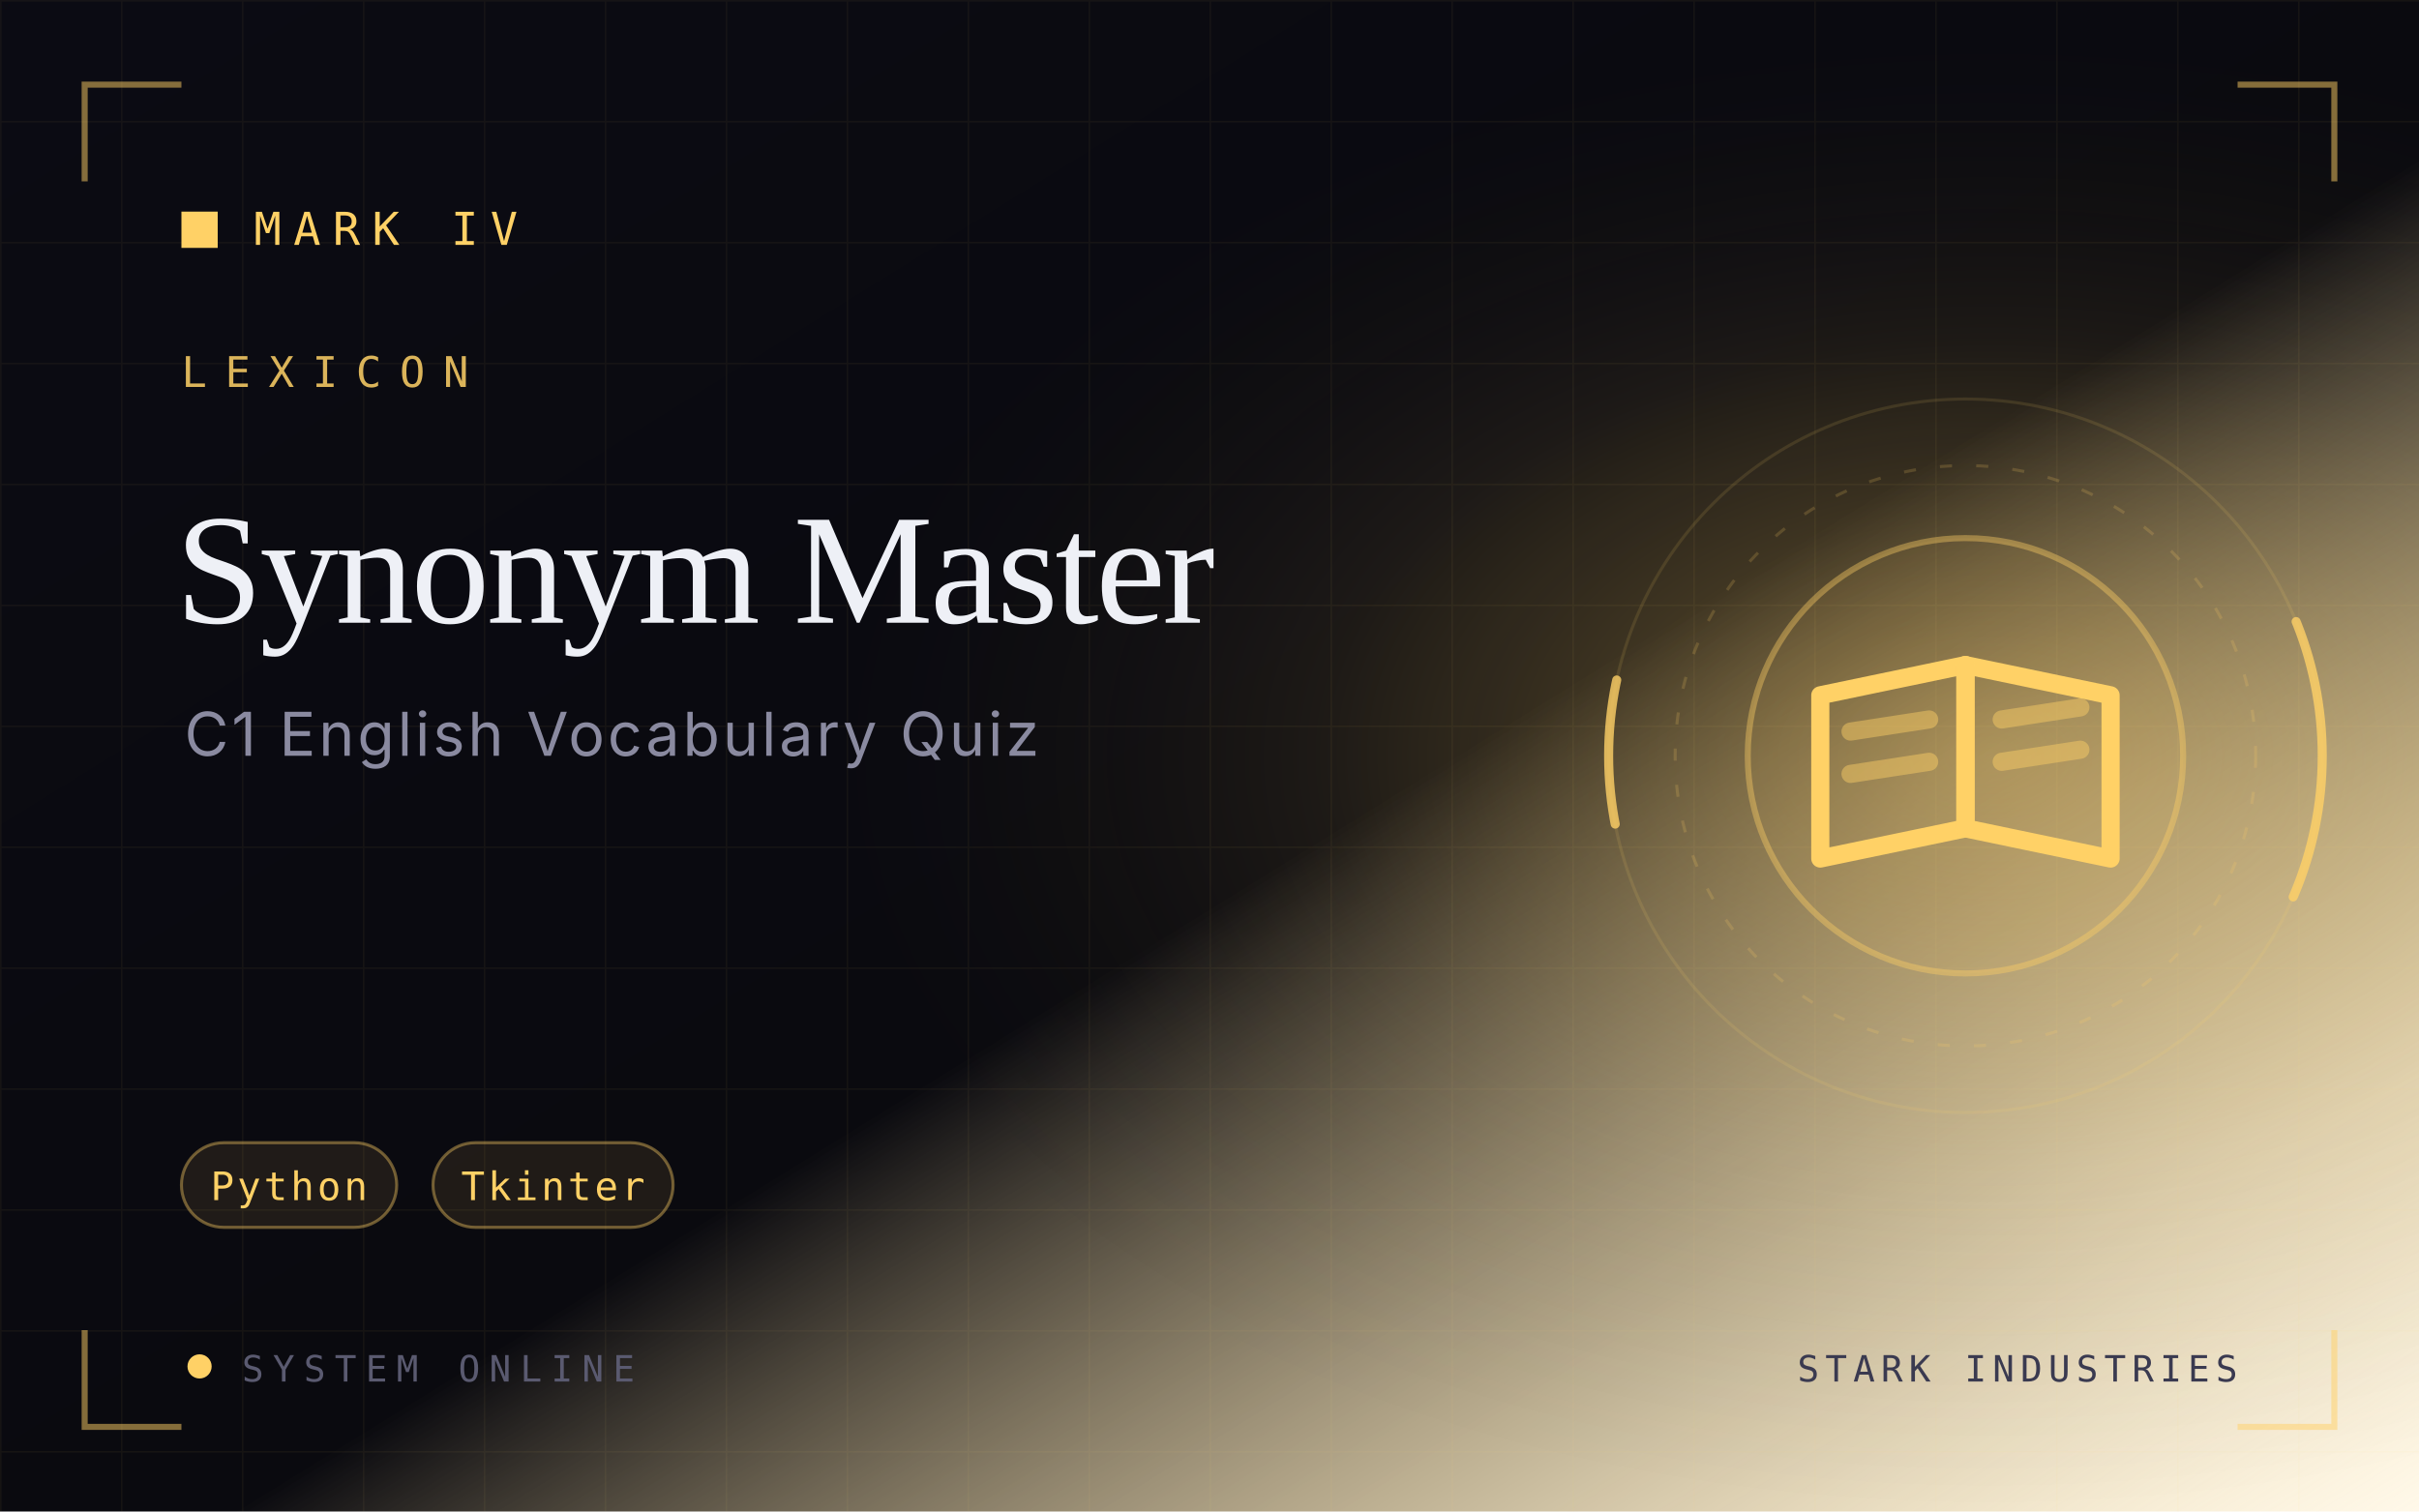
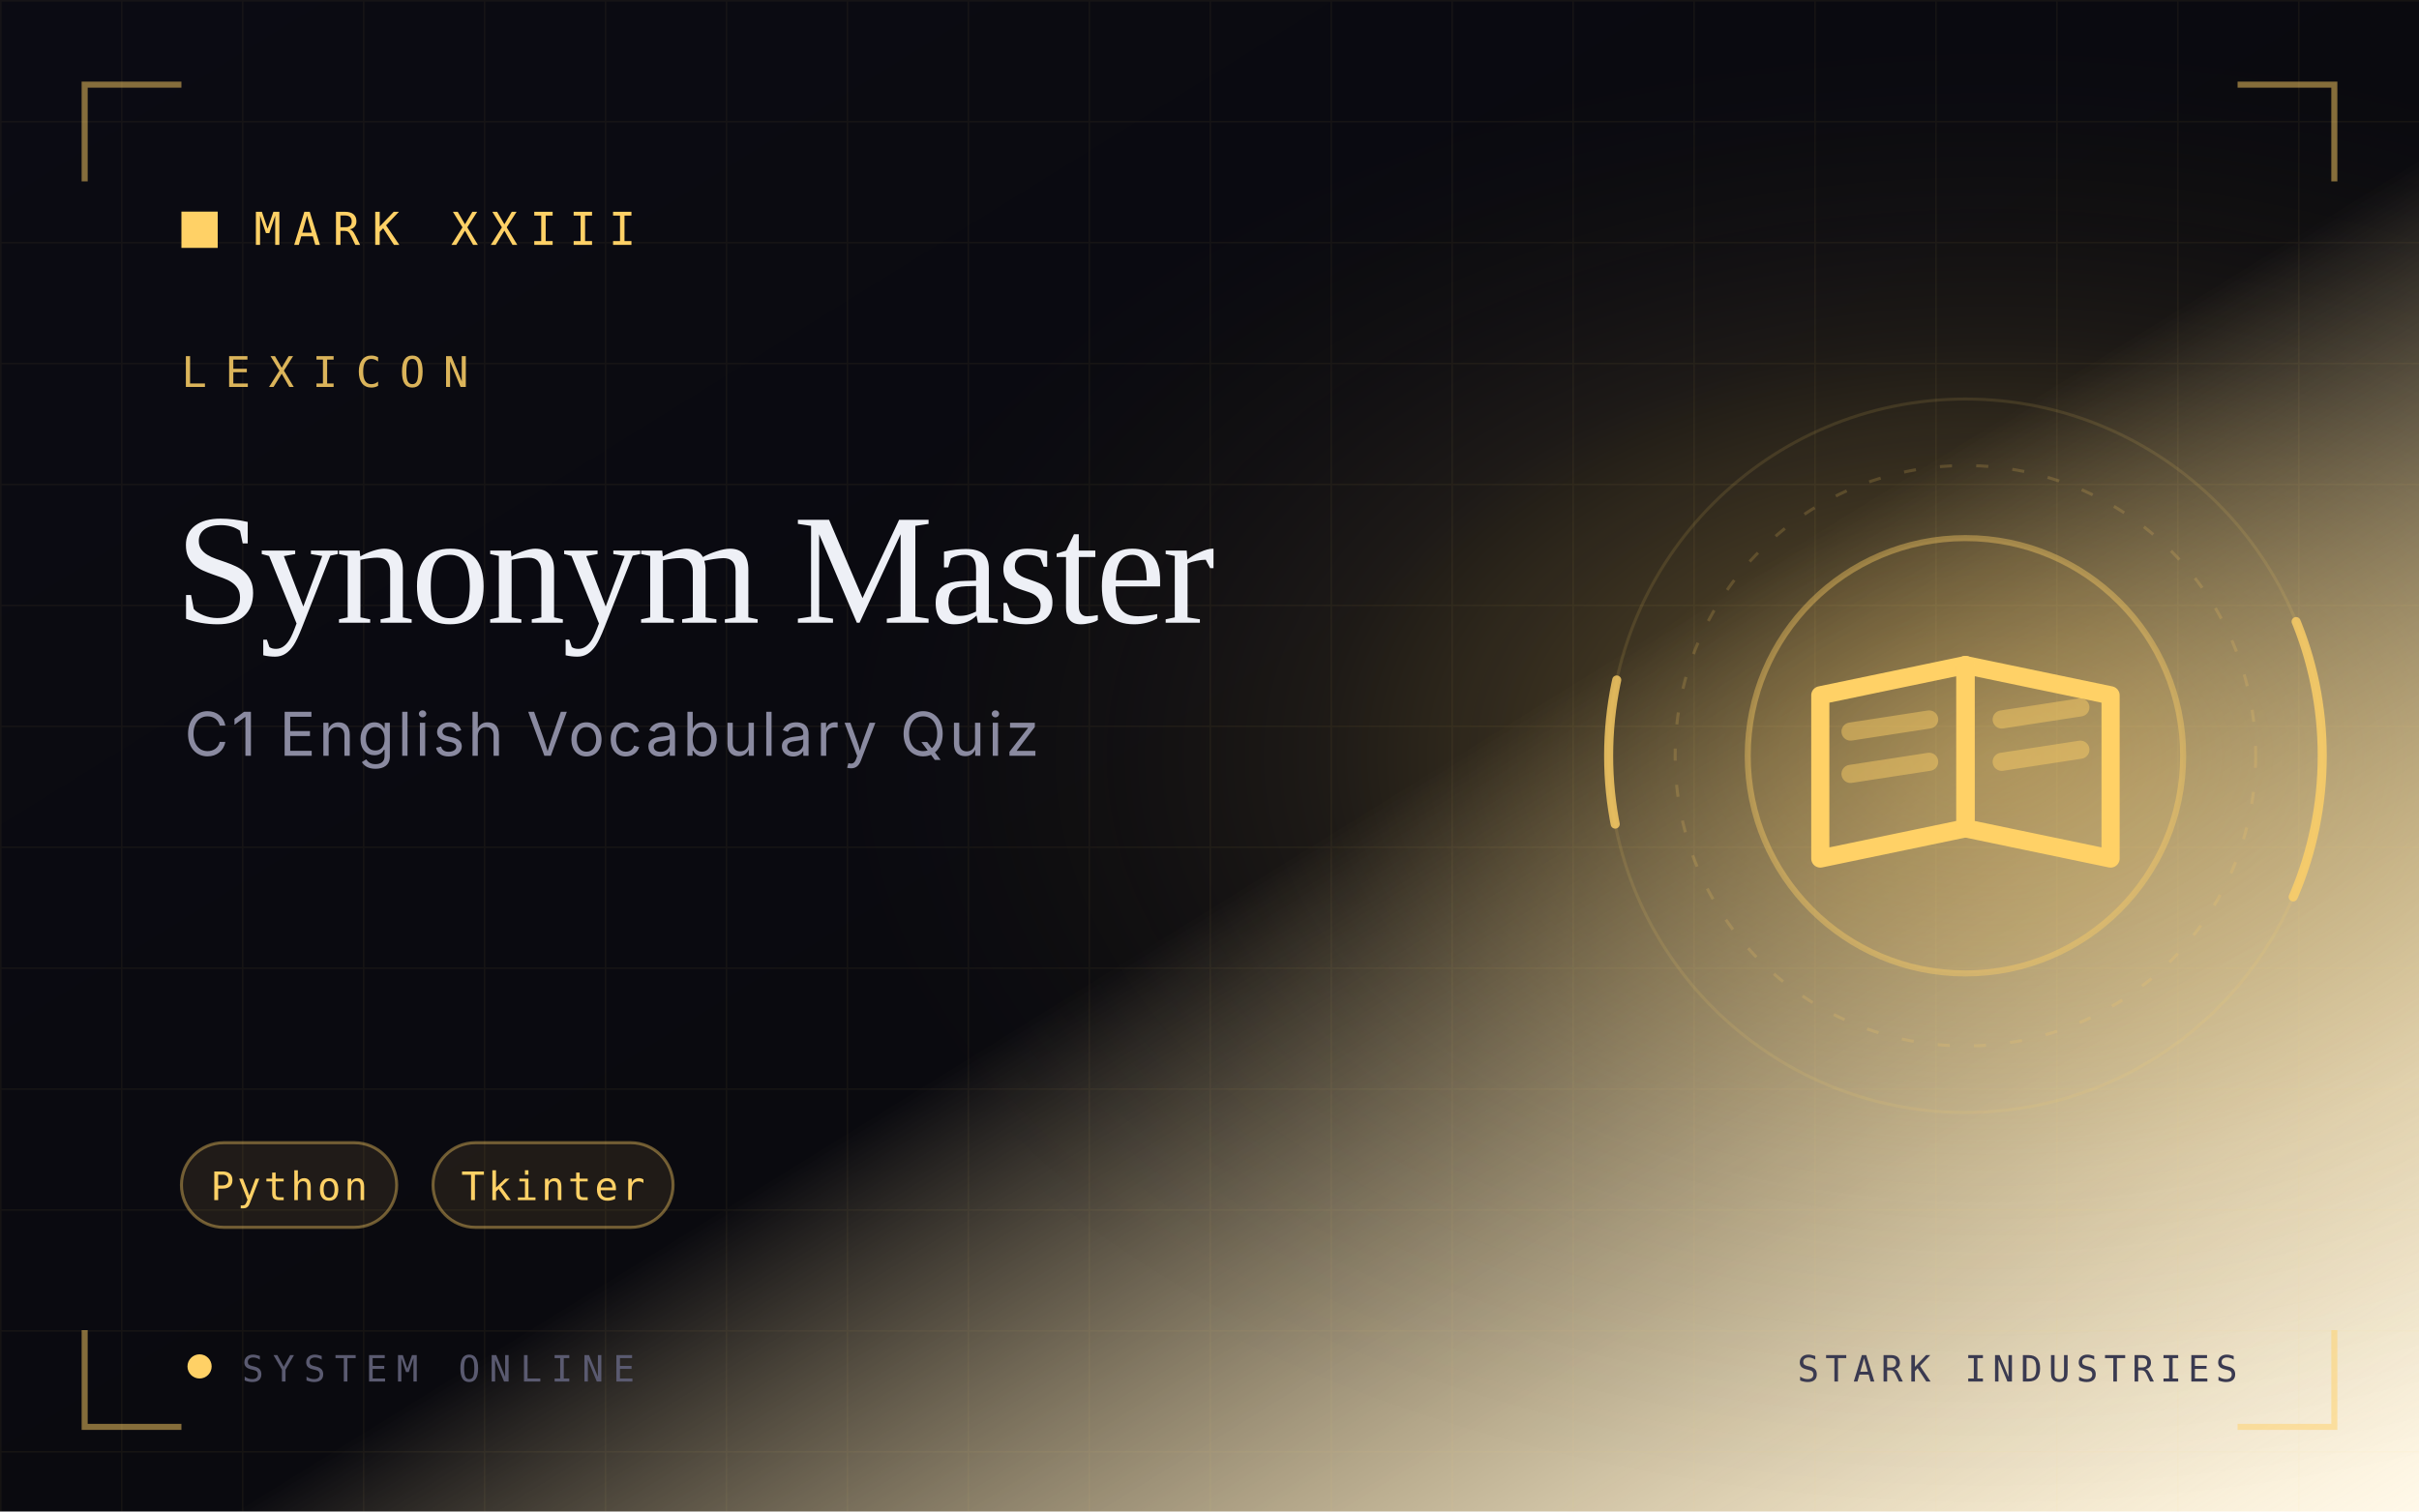
<svg xmlns="http://www.w3.org/2000/svg" viewBox="0 0 800 500" width="800" height="500" role="img" aria-label="Synonym Master">
  <defs>
    <linearGradient id="bg" x1="0" y1="0" x2="1" y2="1">
      <stop offset="0" stop-color="#0b0b13" />
      <stop offset="0.55" stop-color="#0a0a0f" />
      <stop offset="1" stop-color="rgba(255,209,102,0.14)" />
    </linearGradient>
    <radialGradient id="glow" cx="0.82" cy="0.5" r="0.5">
      <stop offset="0" stop-color="rgba(255,209,102,0.4)" />
      <stop offset="0.55" stop-color="rgba(255,209,102,0.08)" />
      <stop offset="1" stop-color="rgba(0,0,0,0)" />
    </radialGradient>
    <pattern id="grid" width="40" height="40" patternUnits="userSpaceOnUse">
      <path d="M40 0 H0 V40" fill="none" stroke="rgba(255,209,102,0.05)" stroke-width="1" />
    </pattern>
  </defs>
  <rect width="800" height="500" fill="url(#bg)" />
  <rect width="800" height="500" fill="url(#grid)" />
  <rect width="800" height="500" fill="url(#glow)" />
  <g stroke="rgba(255,209,102,0.5)" stroke-width="2" fill="none">
    <path d="M28 60 V28 H60" />
    <path d="M740 28 H772 V60" />
    <path d="M28 440 V472 H60" />
    <path d="M772 440 V472 H740" />
  </g>
  <g transform="translate(650 250)">
    <circle r="118" fill="none" stroke="rgba(255,209,102,0.12)" stroke-width="1" />
    <circle r="96" fill="none" stroke="rgba(255,209,102,0.18)" stroke-width="1" stroke-dasharray="4 8" />
    <circle r="72" fill="none" stroke="rgba(255,209,102,0.4)" stroke-width="2" />
    <circle r="72" fill="rgba(255,209,102,0.06)" />
    <circle r="118" fill="none" stroke="#ffd166" stroke-width="3" stroke-dasharray="48 300" stroke-linecap="round" opacity="0.8" />
  </g>
  <g transform="translate(650 250)">
    <path d="M 0 -30 L -48 -20 L -48 34 L 0 24 Z" fill="none" stroke="#ffd166" stroke-width="6" stroke-linecap="round" stroke-linejoin="round" />
    <path d="M 0 -30 L 48 -20 L 48 34 L 0 24 Z" fill="none" stroke="#ffd166" stroke-width="6" stroke-linecap="round" stroke-linejoin="round" />
    <path d="M 0 -30 V 24" fill="none" stroke="#ffd166" stroke-width="6" stroke-linecap="round" stroke-linejoin="round" opacity="0.55" />
    <path d="M -38 -8 l 26 -4 M -38 6 l 26 -4 M 12 -12 l 26 -4 M 12 2 l 26 -4" fill="none" stroke="#ffd166" stroke-width="6" stroke-linecap="round" stroke-linejoin="round" opacity="0.45" />
  </g>
  <g>
    <rect x="60" y="70" width="12" height="12" fill="#ffd166" />
-     <text x="84" y="81" font-family="'JetBrains Mono', monospace" font-size="15" fill="#ffd166" letter-spacing="4">MARK IV</text>
+     <text x="84" y="81" font-family="'JetBrains Mono', monospace" font-size="15" fill="#ffd166" letter-spacing="4">MARK XXIII</text>
    <text x="60" y="128" font-family="'JetBrains Mono', monospace" font-size="14" fill="rgba(255,209,102,0.85)" letter-spacing="6">LEXICON</text>
    <text x="58" y="206" font-family="Georgia, 'Times New Roman', serif" font-size="52" fill="#eef0f6" letter-spacing="-1">Synonym Master</text>
    <text x="61" y="250" font-family="'Inter', system-ui, sans-serif" font-size="20" fill="#8a8aa0" letter-spacing="1">C1 English Vocabulary Quiz</text>
  </g>
  <g>
    <rect x="60" y="378" width="71.2" height="28" rx="14" fill="rgba(255,209,102,0.09)" stroke="rgba(255,209,102,0.4)" />
    <text x="95.6" y="397" font-family="'JetBrains Mono', monospace" font-size="13" fill="#ffd166" text-anchor="middle" letter-spacing="1">Python</text>
  </g>
  <g>
    <rect x="143.2" y="378" width="79.4" height="28" rx="14" fill="rgba(255,209,102,0.09)" stroke="rgba(255,209,102,0.4)" />
    <text x="182.9" y="397" font-family="'JetBrains Mono', monospace" font-size="13" fill="#ffd166" text-anchor="middle" letter-spacing="1">Tkinter</text>
  </g>
  <g>
    <circle cx="66" cy="452" r="4" fill="#ffd166" />
    <text x="80" y="457" font-family="'JetBrains Mono', monospace" font-size="12" fill="#5a5a70" letter-spacing="3">SYSTEM ONLINE</text>
  </g>
  <text x="740" y="457" font-family="'JetBrains Mono', monospace" font-size="12" fill="#3a3a50" text-anchor="end" letter-spacing="2">STARK INDUSTRIES</text>
</svg>
